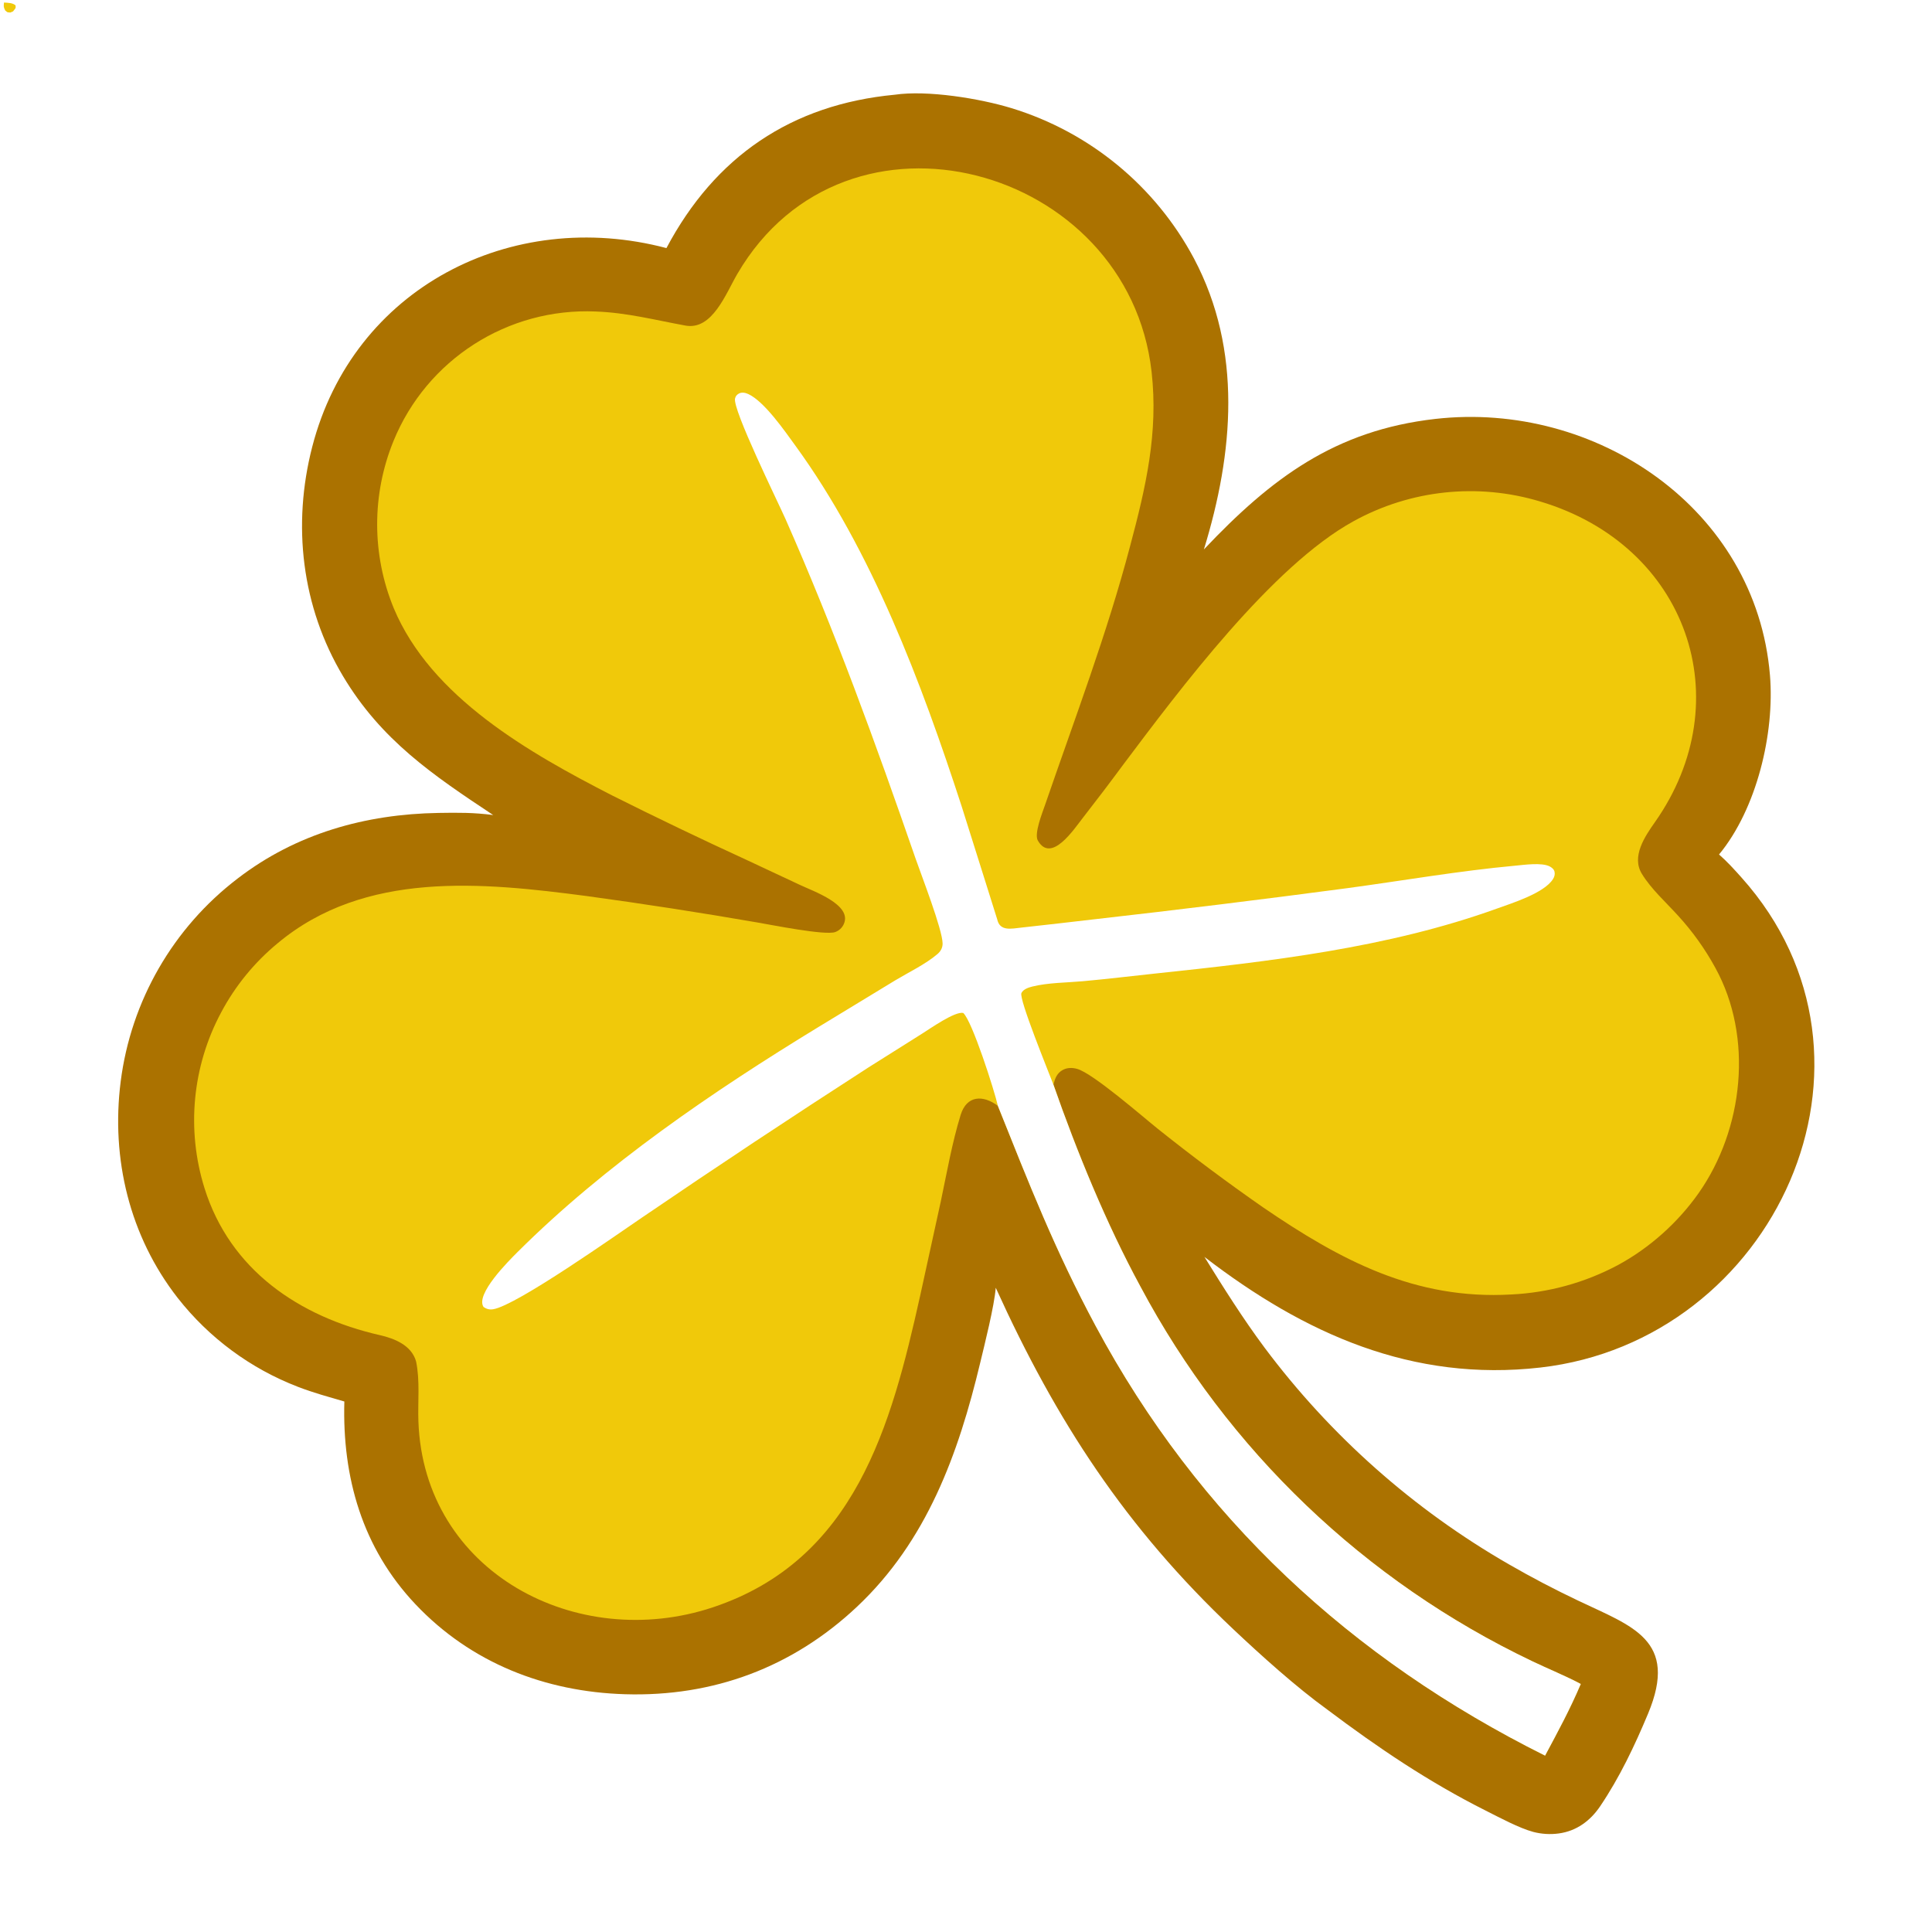
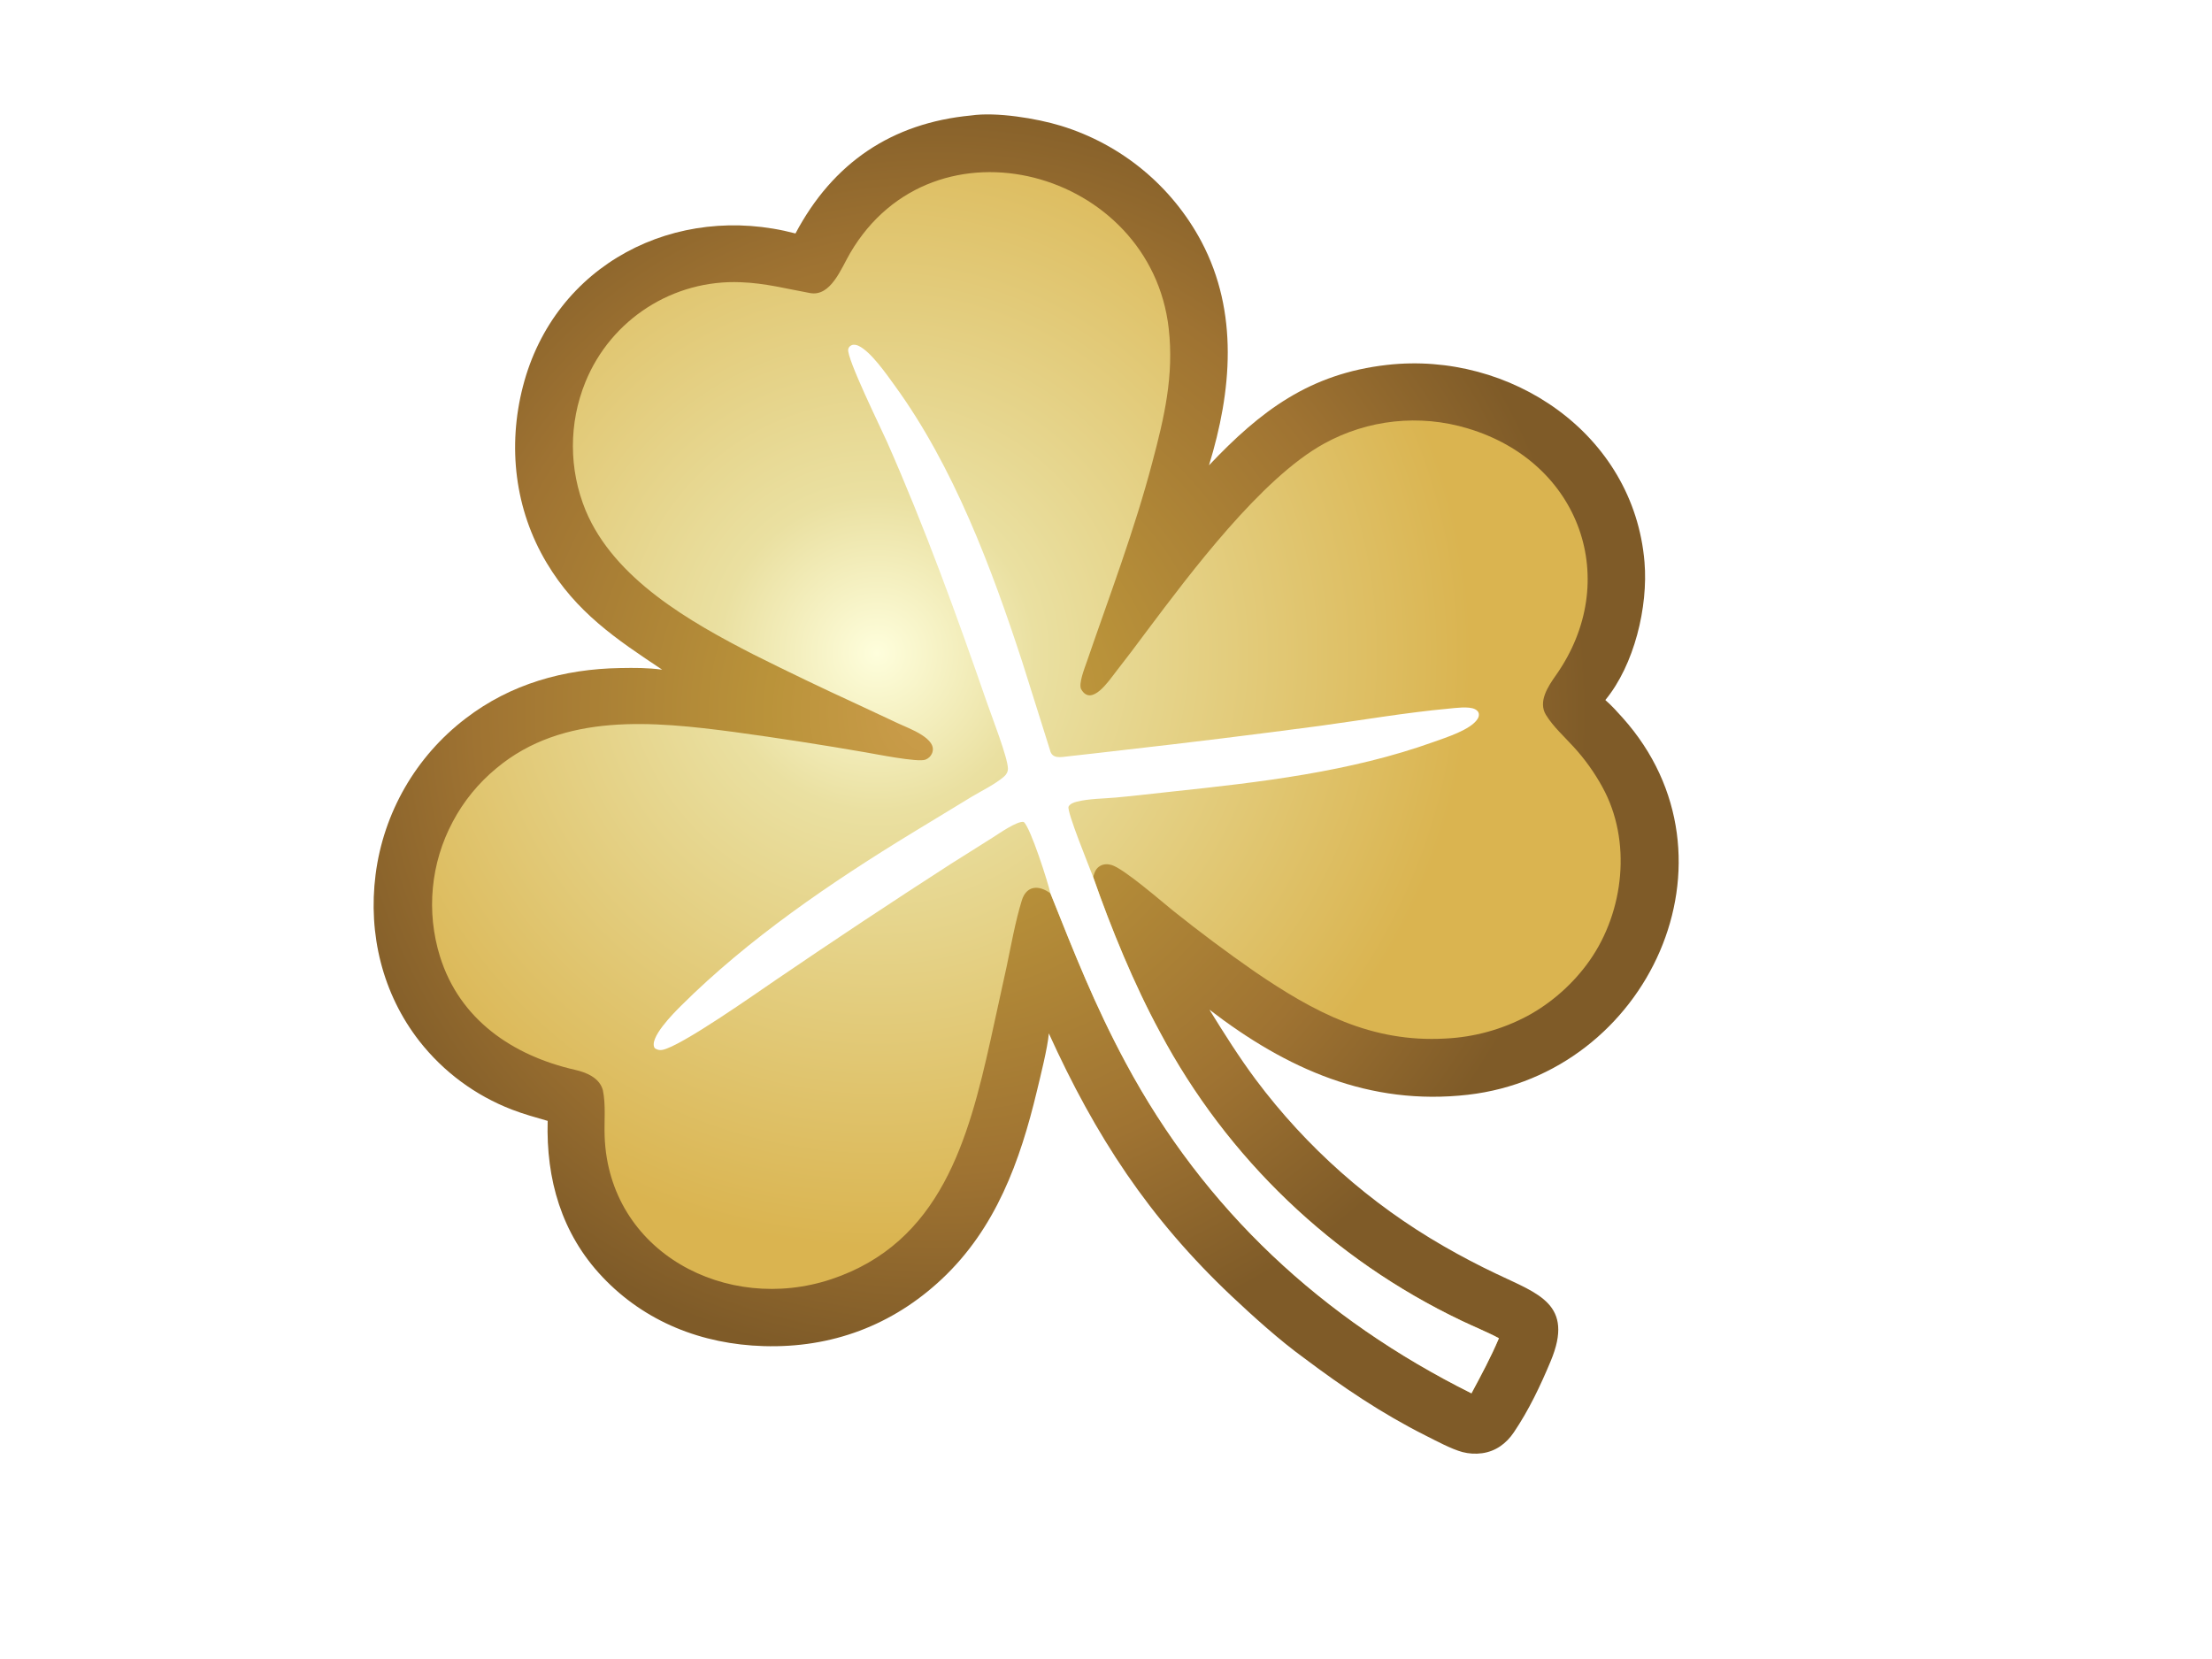
- <svg xmlns="http://www.w3.org/2000/svg" version="1.1" style="display: block;" viewBox="0 0 2048 2048" width="1024" height="1024" preserveAspectRatio="none">
-   <path transform="translate(0,0)" fill="rgb(171,114,0)" d="M 948.514 100.404 C 983.095 95.352 1038.43 104.333 1072.14 114.618 C 1155.27 140.034 1224.91 197.423 1265.75 274.168 C 1317.28 371.592 1307.53 480.322 1276.18 582.426 C 1347.61 506.908 1415.27 456.127 1521.46 444.078 C 1691.11 424.828 1861.5 538.664 1876.23 715.777 C 1881.35 777.321 1862.19 857.457 1822.26 905.792 C 1830.91 913.333 1838.43 921.704 1846.05 930.202 C 2019.19 1123.59 1881.03 1421.25 1633 1449.63 C 1497.27 1465.15 1382.94 1414.06 1276.73 1332.35 C 1296.94 1364.97 1317.57 1397.8 1340.51 1428.59 C 1410.29 1521.91 1498.36 1600.02 1599.35 1658.16 C 1623.32 1671.99 1647.84 1684.84 1672.84 1696.7 C 1729.76 1723.95 1779.79 1738.09 1746.99 1816.6 C 1732.82 1850.51 1716.9 1884.12 1696.21 1914.74 C 1685.79 1930.16 1671.13 1941.01 1652.36 1943.54 C 1643.36 1944.76 1634.21 1944.21 1625.41 1941.93 C 1610.33 1937.89 1588.81 1926.31 1574.7 1919.21 C 1514.28 1888.83 1460.88 1852.76 1406.98 1812.22 C 1374.11 1788.46 1336.81 1754.85 1307.23 1726.94 C 1193.17 1619.29 1119.8 1506.59 1055.53 1365.08 C 1053.98 1384.46 1043.94 1424.24 1039.08 1444.53 C 1015.92 1541.36 982.46 1633.67 908.266 1703.39 C 840.028 1767.52 756.086 1798.8 662.482 1795.95 C 577.793 1793.38 499.312 1762.84 440.453 1700.62 C 383.942 1640.88 362.75 1565.9 365.031 1485.64 C 347.353 1480.43 333.064 1476.73 315.726 1470.05 C 265.539 1450.72 221.52 1418.16 188.341 1375.83 C 137.346 1310.45 117.557 1228.33 127.91 1146.62 C 138.754 1061.08 183.47 983.458 252.036 931.164 C 314.089 883.528 387.453 863.002 464.85 861.734 C 485.615 861.393 502.022 861.263 522.787 863.973 C 458.993 821.643 404.267 784.764 363.703 716.9 C 319.628 643.218 309.627 556.387 330.965 473.67 C 374.451 305.094 541.971 219.562 706.455 262.98 C 757.956 165.864 838.869 110.767 948.514 100.404 z" />
-   <path transform="translate(0,0)" fill="rgb(240,201,10)" d="M 1057.79 1172.26 C 1042.14 1160.53 1024.77 1160.88 1018.29 1181.95 C 1009.23 1211.44 1003.71 1243.09 997.33 1273.33 L 975.331 1373.86 C 944.749 1511.19 906.498 1653.53 755.798 1703.79 C 611.776 1751.82 449.398 1667 443.535 1506.98 C 442.765 1485.97 445.336 1463.6 441.074 1443.24 C 436.297 1425.99 418.022 1418.8 402.734 1415.32 C 317.119 1395.84 243.733 1346.17 216.686 1259.17 C 197.47 1197.36 203.834 1130.42 234.354 1073.34 C 249.311 1045.14 269.691 1020.18 294.323 999.881 C 386.719 922.646 511.041 935.253 622.178 949.884 C 682.636 958.138 742.94 967.479 803.062 977.902 C 816.901 980.232 874.512 991.85 885.336 988.03 C 889.429 986.557 892.739 983.471 894.494 979.491 C 903.623 959.05 862.368 944.87 848.025 938.067 L 790.968 911.357 C 743.157 889.411 695.722 866.653 648.685 843.094 C 561.543 798.394 456.862 739.236 417.368 644.651 C 394.045 587.932 393.951 524.318 417.108 467.531 C 452.404 381.074 538.211 326.112 631.505 330.204 C 664.869 331.453 694.314 339.243 726.642 345.125 C 755.097 350.302 769.407 311.238 781.652 290.277 C 897.07 92.708 1196.07 175.636 1220.72 393.999 C 1228.04 458.824 1214.64 516.328 1197.95 578.912 C 1173.47 671.997 1139.06 762.278 1107.81 853.23 C 1105.1 861.128 1095.99 883.795 1100.14 891.015 C 1114.36 915.757 1138.74 878.553 1147.44 867.508 C 1162.11 848.71 1176.53 829.715 1190.68 810.53 C 1250.48 730.925 1348.36 600.033 1434.68 552.59 C 1495.08 519.242 1566.37 511.651 1632.43 531.531 C 1788.53 577.929 1845.5 742.066 1754.21 871.634 C 1743.55 886.77 1729.22 907.946 1740.43 926.274 C 1750.37 942.511 1765.62 956.081 1778.63 970.43 C 1794.06 987.243 1807.38 1005.87 1818.31 1025.9 C 1858.91 1099.61 1848.23 1197.12 1800.51 1264.91 C 1778.56 1296.1 1748.42 1323.05 1714.84 1341.15 C 1679.99 1359.71 1641.45 1370.32 1602 1372.2 C 1499.95 1378.08 1420.96 1335.92 1339 1279.91 C 1300.91 1253.41 1263.71 1225.65 1227.45 1196.68 C 1211.63 1184.05 1158.52 1137.65 1141.73 1133.04 C 1136.45 1131.59 1130.93 1131.61 1126.12 1134.45 C 1120.67 1137.67 1118.63 1142.49 1117.02 1148.36 L 1116.66 1149.71 C 1141.48 1220.82 1172.9 1297.52 1208.78 1363.6 C 1301.16 1537.13 1446.8 1676.42 1624.26 1760.98 C 1639.18 1768.18 1662.1 1777.65 1675.67 1785.11 C 1664.09 1812.33 1651.78 1834.93 1637.84 1861.03 C 1432.32 1758.49 1270.3 1608.57 1161.39 1405.5 C 1118.2 1324.96 1091.33 1256.02 1057.79 1172.26 z" />
-   <path transform="translate(0,0)" fill="rgb(255,255,255)" d="M 1057.79 1172.26 C 1054.15 1156.09 1030.54 1082.22 1021.06 1073.76 C 1012.14 1071.89 986.212 1090.24 977.547 1095.66 L 920.374 1131.66 C 839.623 1183.71 759.545 1236.8 680.159 1290.92 C 654.066 1308.58 547.795 1383.77 522.809 1387.85 C 518.915 1388.48 515.802 1387.67 512.6 1385.48 C 503.574 1372.12 539.03 1336.78 548.701 1327.15 C 641.664 1234.57 755.536 1157.07 867.388 1088.81 L 949.263 1039.05 C 963.508 1030.5 981.105 1022.12 993.72 1011.36 C 997.158 1008.43 999.249 1004.68 999.196 1000.11 C 999.023 985.242 976.656 927.746 970.6 910.254 C 928.481 788.607 884.696 667.902 832.618 550.083 C 824.562 531.858 776.296 433.885 779.185 422.382 C 779.81 419.894 780.991 418.449 783.247 417.192 C 786.292 415.495 790.237 416.319 793.231 417.71 C 810.369 425.67 831.779 456.797 843.235 472.546 C 924.309 584.001 976.706 723.765 1019.22 854.196 L 1044.37 934.045 C 1048.55 947.486 1052.78 960.817 1057.04 974.394 C 1059.86 987.49 1071.88 984.465 1083 983.255 C 1108.35 980.497 1134.38 977.461 1159.81 974.509 C 1249.37 964.375 1338.83 953.368 1428.17 941.49 C 1487.3 933.496 1546.68 923.129 1606.08 917.674 C 1615.48 916.811 1634.29 914.05 1642.75 918.45 C 1645 919.619 1647.33 921.51 1647.87 924.092 C 1648.48 927.035 1647.74 929.487 1646.17 931.962 C 1636.75 946.806 1602.78 957.383 1586.27 963.324 C 1470.85 1004.87 1346.18 1019.1 1224.78 1031.97 C 1199.15 1034.68 1173.51 1037.82 1147.86 1040.13 C 1130.68 1041.68 1110.97 1041.63 1094.28 1045.78 C 1090.24 1046.78 1084.71 1048.62 1082.75 1052.66 C 1079.82 1058.7 1111.64 1136.52 1116.66 1149.71 C 1141.48 1220.82 1172.9 1297.52 1208.78 1363.6 C 1301.16 1537.13 1446.8 1676.42 1624.26 1760.98 C 1639.18 1768.18 1662.1 1777.65 1675.67 1785.11 C 1664.09 1812.33 1651.78 1834.93 1637.84 1861.03 C 1432.32 1758.49 1270.3 1608.57 1161.39 1405.5 C 1118.2 1324.96 1091.33 1256.02 1057.79 1172.26 z" />
-   <path transform="translate(0,0)" fill="rgb(240,201,10)" d="M 4.234 2.696 C 8.303 2.97 13.735 2.961 16.537 5.798 C 16.731 9.409 16.583 8.348 13.834 12.081 L 11.009 13.285 C 6.946 12.886 8.716 13.595 5.502 11.081 C 3.661 7.325 3.841 7.024 4.234 2.696 z" />
+ <svg xmlns="http://www.w3.org/2000/svg" version="1.1" width="640" height="480" viewBox="0 0 640 480" xml:space="preserve">
+   <defs>
+ </defs>
+   <g transform="matrix(1 0 0 1 296.9 226.85)">
+     <g style="">
+       <g transform="matrix(0.21 0 0 0.21 0 0)">
+         <radialGradient id="SVGID_3" gradientUnits="userSpaceOnUse" cx="899.038" cy="922.609" r="899.038" fx="899.038" fy="922.609">
+           <stop offset="0%" style="stop-color:rgba(204, 157, 76, 1);" />
+           <stop offset="25.616%" style="stop-color:rgba(186, 147, 58, 1);" />
+           <stop offset="70.443%" style="stop-color:rgba(159, 115, 50, 1);" />
+           <stop offset="100%" style="stop-color:rgba(127, 91, 40, 1);" />
+         </radialGradient>
+         <path style="stroke: none; stroke-width: 1; stroke-dasharray: none; stroke-linecap: butt; stroke-dashoffset: 0; stroke-linejoin: miter; stroke-miterlimit: 4; fill: url(#SVGID_3); fill-rule: nonzero; opacity: 1;" transform=" translate(-1024.29, -1021.56)" d="M 948.514 100.404 C 983.095 95.352 1038.43 104.333 1072.14 114.618 C 1155.27 140.034 1224.91 197.423 1265.75 274.168 C 1317.28 371.592 1307.53 480.322 1276.18 582.426 C 1347.61 506.908 1415.27 456.127 1521.46 444.078 C 1691.11 424.828 1861.5 538.664 1876.23 715.777 C 1881.35 777.321 1862.19 857.457 1822.26 905.792 C 1830.91 913.333 1838.43 921.704 1846.05 930.202 C 2019.19 1123.59 1881.03 1421.25 1633 1449.63 C 1497.27 1465.15 1382.94 1414.06 1276.73 1332.35 C 1296.94 1364.97 1317.57 1397.8 1340.51 1428.59 C 1410.29 1521.91 1498.36 1600.02 1599.35 1658.16 C 1623.32 1671.99 1647.84 1684.84 1672.84 1696.7 C 1729.76 1723.95 1779.79 1738.09 1746.99 1816.6 C 1732.82 1850.51 1716.9 1884.12 1696.21 1914.74 C 1685.79 1930.16 1671.13 1941.01 1652.36 1943.54 C 1643.36 1944.76 1634.21 1944.21 1625.41 1941.93 C 1610.33 1937.89 1588.81 1926.31 1574.7 1919.21 C 1514.28 1888.83 1460.88 1852.76 1406.98 1812.22 C 1374.11 1788.46 1336.81 1754.85 1307.23 1726.94 C 1193.17 1619.29 1119.8 1506.59 1055.53 1365.08 C 1053.98 1384.46 1043.94 1424.24 1039.08 1444.53 C 1015.92 1541.36 982.46 1633.67 908.266 1703.39 C 840.028 1767.52 756.086 1798.8 662.482 1795.95 C 577.793 1793.38 499.312 1762.84 440.453 1700.62 C 383.942 1640.88 362.75 1565.9 365.031 1485.64 C 347.353 1480.43 333.064 1476.73 315.726 1470.05 C 265.539 1450.72 221.52 1418.16 188.341 1375.83 C 137.346 1310.45 117.557 1228.33 127.91 1146.62 C 138.754 1061.08 183.47 983.458 252.036 931.164 C 314.089 883.528 387.453 863.002 464.85 861.734 C 485.615 861.393 502.022 861.263 522.787 863.973 C 458.993 821.643 404.267 784.764 363.703 716.9 C 319.628 643.218 309.627 556.387 330.965 473.67 C 374.451 305.094 541.971 219.562 706.455 262.98 C 757.956 165.864 838.869 110.767 948.514 100.404 z" stroke-linecap="round" />
+       </g>
+       <g transform="matrix(0.21 0 0 0.21 0.06 -0.38)">
+         <radialGradient id="SVGID_4" gradientUnits="userSpaceOnUse" cx="818.8" cy="841.263" r="818.8" fx="818.8" fy="841.263">
+           <stop offset="0%" style="stop-color:rgba(254, 254, 220, 1);" />
+           <stop offset="26.601%" style="stop-color:rgba(234, 224, 161, 1);" />
+           <stop offset="100%" style="stop-color:rgba(218, 180, 80, 1);" />
+         </radialGradient>
+         <path style="stroke: none; stroke-width: 1; stroke-dasharray: none; stroke-linecap: butt; stroke-dashoffset: 0; stroke-linejoin: miter; stroke-miterlimit: 4; fill: url(#SVGID_4); fill-rule: nonzero; opacity: 1;" transform=" translate(-1024.58, -1019.77)" d="M 1057.79 1172.26 C 1042.14 1160.53 1024.77 1160.88 1018.29 1181.95 C 1009.23 1211.44 1003.71 1243.09 997.33 1273.33 L 975.331 1373.86 C 944.749 1511.19 906.498 1653.53 755.798 1703.79 C 611.776 1751.82 449.398 1667 443.535 1506.98 C 442.765 1485.97 445.336 1463.6 441.074 1443.24 C 436.297 1425.99 418.022 1418.8 402.734 1415.32 C 317.119 1395.84 243.733 1346.17 216.686 1259.17 C 197.47 1197.36 203.834 1130.42 234.354 1073.34 C 249.311 1045.14 269.691 1020.18 294.323 999.881 C 386.719 922.646 511.041 935.253 622.178 949.884 C 682.636 958.138 742.94 967.479 803.062 977.902 C 816.901 980.232 874.512 991.85 885.336 988.03 C 889.429 986.557 892.739 983.471 894.494 979.491 C 903.623 959.05 862.368 944.87 848.025 938.067 L 790.968 911.357 C 743.157 889.411 695.722 866.653 648.685 843.094 C 561.543 798.394 456.862 739.236 417.368 644.651 C 394.045 587.932 393.951 524.318 417.108 467.531 C 452.404 381.074 538.211 326.112 631.505 330.204 C 664.869 331.453 694.314 339.243 726.642 345.125 C 755.097 350.302 769.407 311.238 781.652 290.277 C 897.07 92.708 1196.07 175.636 1220.72 393.999 C 1228.04 458.824 1214.64 516.328 1197.95 578.912 C 1173.47 671.997 1139.06 762.278 1107.81 853.23 C 1105.1 861.128 1095.99 883.795 1100.14 891.015 C 1114.36 915.757 1138.74 878.553 1147.44 867.508 C 1162.11 848.71 1176.53 829.715 1190.68 810.53 C 1250.48 730.925 1348.36 600.033 1434.68 552.59 C 1495.08 519.242 1566.37 511.651 1632.43 531.531 C 1788.53 577.929 1845.5 742.066 1754.21 871.634 C 1743.55 886.77 1729.22 907.946 1740.43 926.274 C 1750.37 942.511 1765.62 956.081 1778.63 970.43 C 1794.06 987.243 1807.38 1005.87 1818.31 1025.9 C 1858.91 1099.61 1848.23 1197.12 1800.51 1264.91 C 1778.56 1296.1 1748.42 1323.05 1714.84 1341.15 C 1679.99 1359.71 1641.45 1370.32 1602 1372.2 C 1499.95 1378.08 1420.96 1335.92 1339 1279.91 C 1300.91 1253.41 1263.71 1225.65 1227.45 1196.68 C 1211.63 1184.05 1158.52 1137.65 1141.73 1133.04 C 1136.45 1131.59 1130.93 1131.61 1126.12 1134.45 C 1120.67 1137.67 1118.63 1142.49 1117.02 1148.36 L 1116.66 1149.71 C 1141.48 1220.82 1172.9 1297.52 1208.78 1363.6 C 1301.16 1537.13 1446.8 1676.42 1624.26 1760.98 C 1639.18 1768.18 1662.1 1777.65 1675.67 1785.11 C 1664.09 1812.33 1651.78 1834.93 1637.84 1861.03 C 1432.32 1758.49 1270.3 1608.57 1161.39 1405.5 C 1118.2 1324.96 1091.33 1256.02 1057.79 1172.26 z" stroke-linecap="round" />
+       </g>
+       <g transform="matrix(0.21 0 0 0.21 14.51 24.59)">
+         <path style="stroke: none; stroke-width: 1; stroke-dasharray: none; stroke-linecap: butt; stroke-dashoffset: 0; stroke-linejoin: miter; stroke-miterlimit: 4; fill: rgb(255,255,255); fill-rule: nonzero; opacity: 1;" transform=" translate(-1093.41, -1138.64)" d="M 1057.79 1172.26 C 1054.15 1156.09 1030.54 1082.22 1021.06 1073.76 C 1012.14 1071.89 986.212 1090.24 977.547 1095.66 L 920.374 1131.66 C 839.623 1183.71 759.545 1236.8 680.159 1290.92 C 654.066 1308.58 547.795 1383.77 522.809 1387.85 C 518.915 1388.48 515.802 1387.67 512.6 1385.48 C 503.574 1372.12 539.03 1336.78 548.701 1327.15 C 641.664 1234.57 755.536 1157.07 867.388 1088.81 L 949.263 1039.05 C 963.508 1030.5 981.105 1022.12 993.72 1011.36 C 997.158 1008.43 999.249 1004.68 999.196 1000.11 C 999.023 985.242 976.656 927.746 970.6 910.254 C 928.481 788.607 884.696 667.902 832.618 550.083 C 824.562 531.858 776.296 433.885 779.185 422.382 C 779.81 419.894 780.991 418.449 783.247 417.192 C 786.292 415.495 790.237 416.319 793.231 417.71 C 810.369 425.67 831.779 456.797 843.235 472.546 C 924.309 584.001 976.706 723.765 1019.22 854.196 L 1044.37 934.045 C 1048.55 947.486 1052.78 960.817 1057.04 974.394 C 1059.86 987.49 1071.88 984.465 1083 983.255 C 1108.35 980.497 1134.38 977.461 1159.81 974.509 C 1249.37 964.375 1338.83 953.368 1428.17 941.49 C 1487.3 933.496 1546.68 923.129 1606.08 917.674 C 1615.48 916.811 1634.29 914.05 1642.75 918.45 C 1645 919.619 1647.33 921.51 1647.87 924.092 C 1648.48 927.035 1647.74 929.487 1646.17 931.962 C 1636.75 946.806 1602.78 957.383 1586.27 963.324 C 1470.85 1004.87 1346.18 1019.1 1224.78 1031.97 C 1199.15 1034.68 1173.51 1037.82 1147.86 1040.13 C 1130.68 1041.68 1110.97 1041.63 1094.28 1045.78 C 1090.24 1046.78 1084.71 1048.62 1082.75 1052.66 C 1079.82 1058.7 1111.64 1136.52 1116.66 1149.71 C 1141.48 1220.82 1172.9 1297.52 1208.78 1363.6 C 1301.16 1537.13 1446.8 1676.42 1624.26 1760.98 C 1639.18 1768.18 1662.1 1777.65 1675.67 1785.11 C 1664.09 1812.33 1651.78 1834.93 1637.84 1861.03 C 1432.32 1758.49 1270.3 1608.57 1161.39 1405.5 C 1118.2 1324.96 1091.33 1256.02 1057.79 1172.26 z" stroke-linecap="round" />
+       </g>
+       <g transform="matrix(1 0 0 1 -65.1 -62.78)">
+ </g>
+     </g>
+   </g>
</svg>
